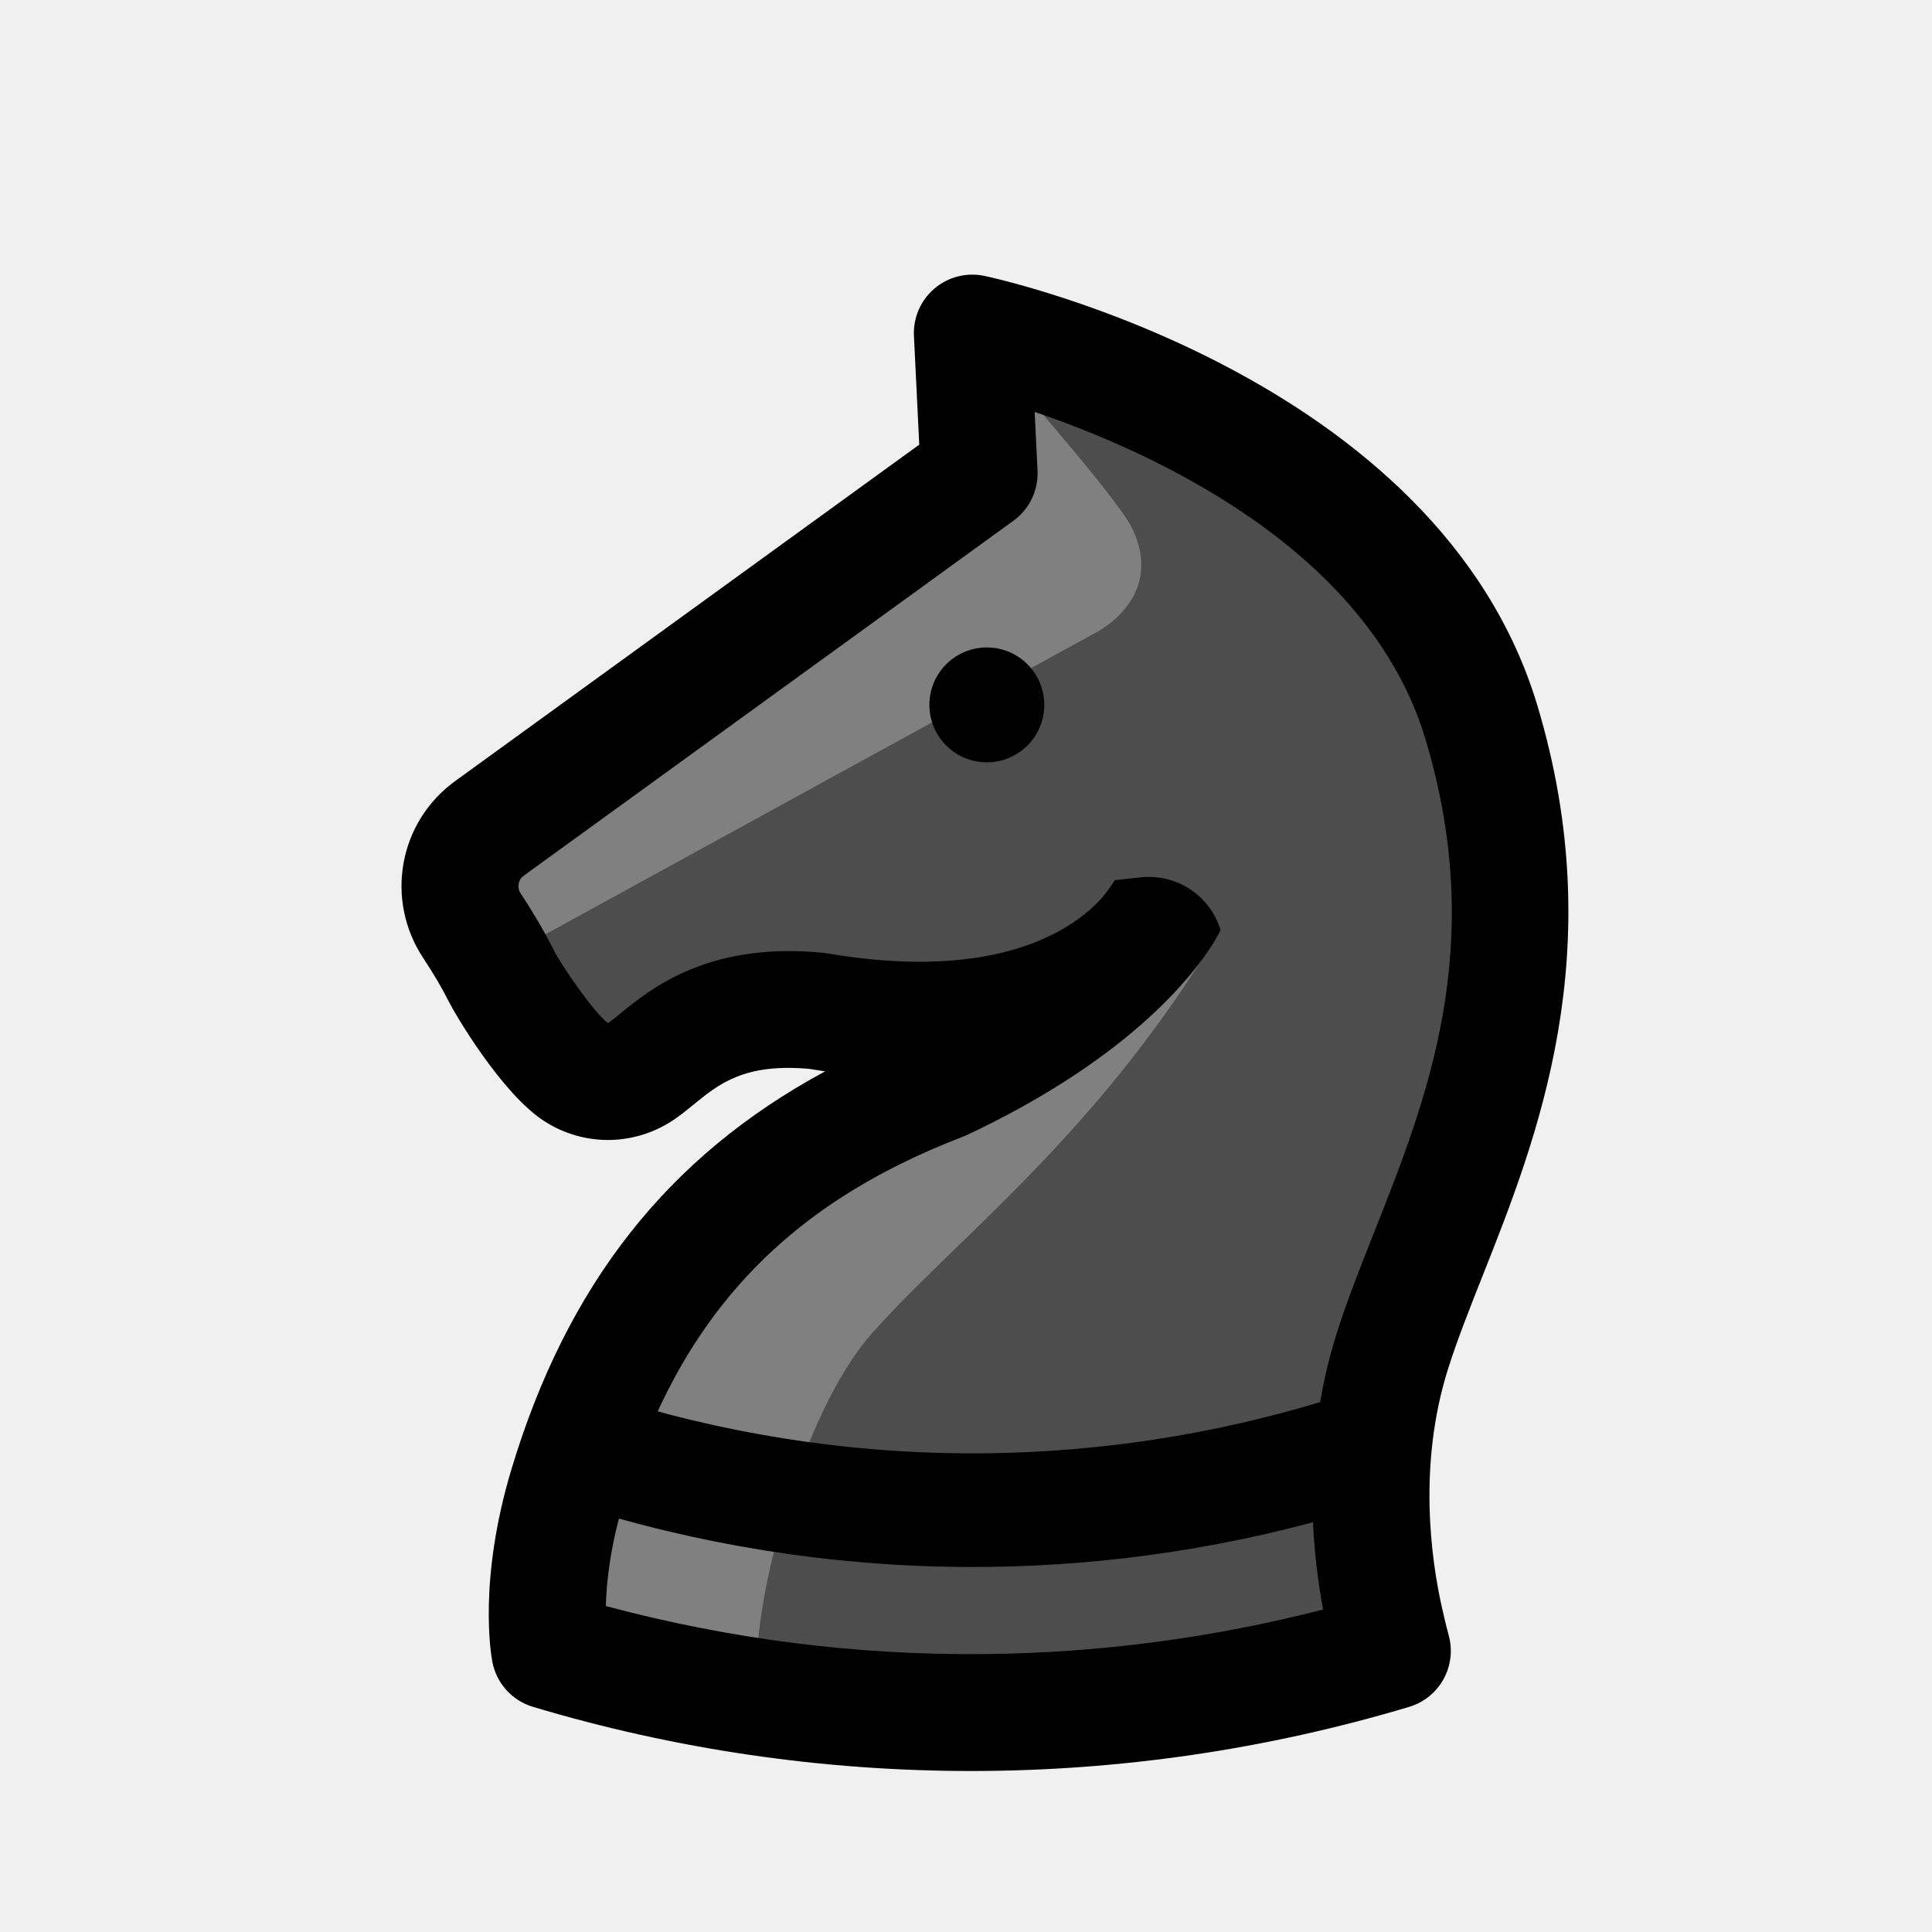
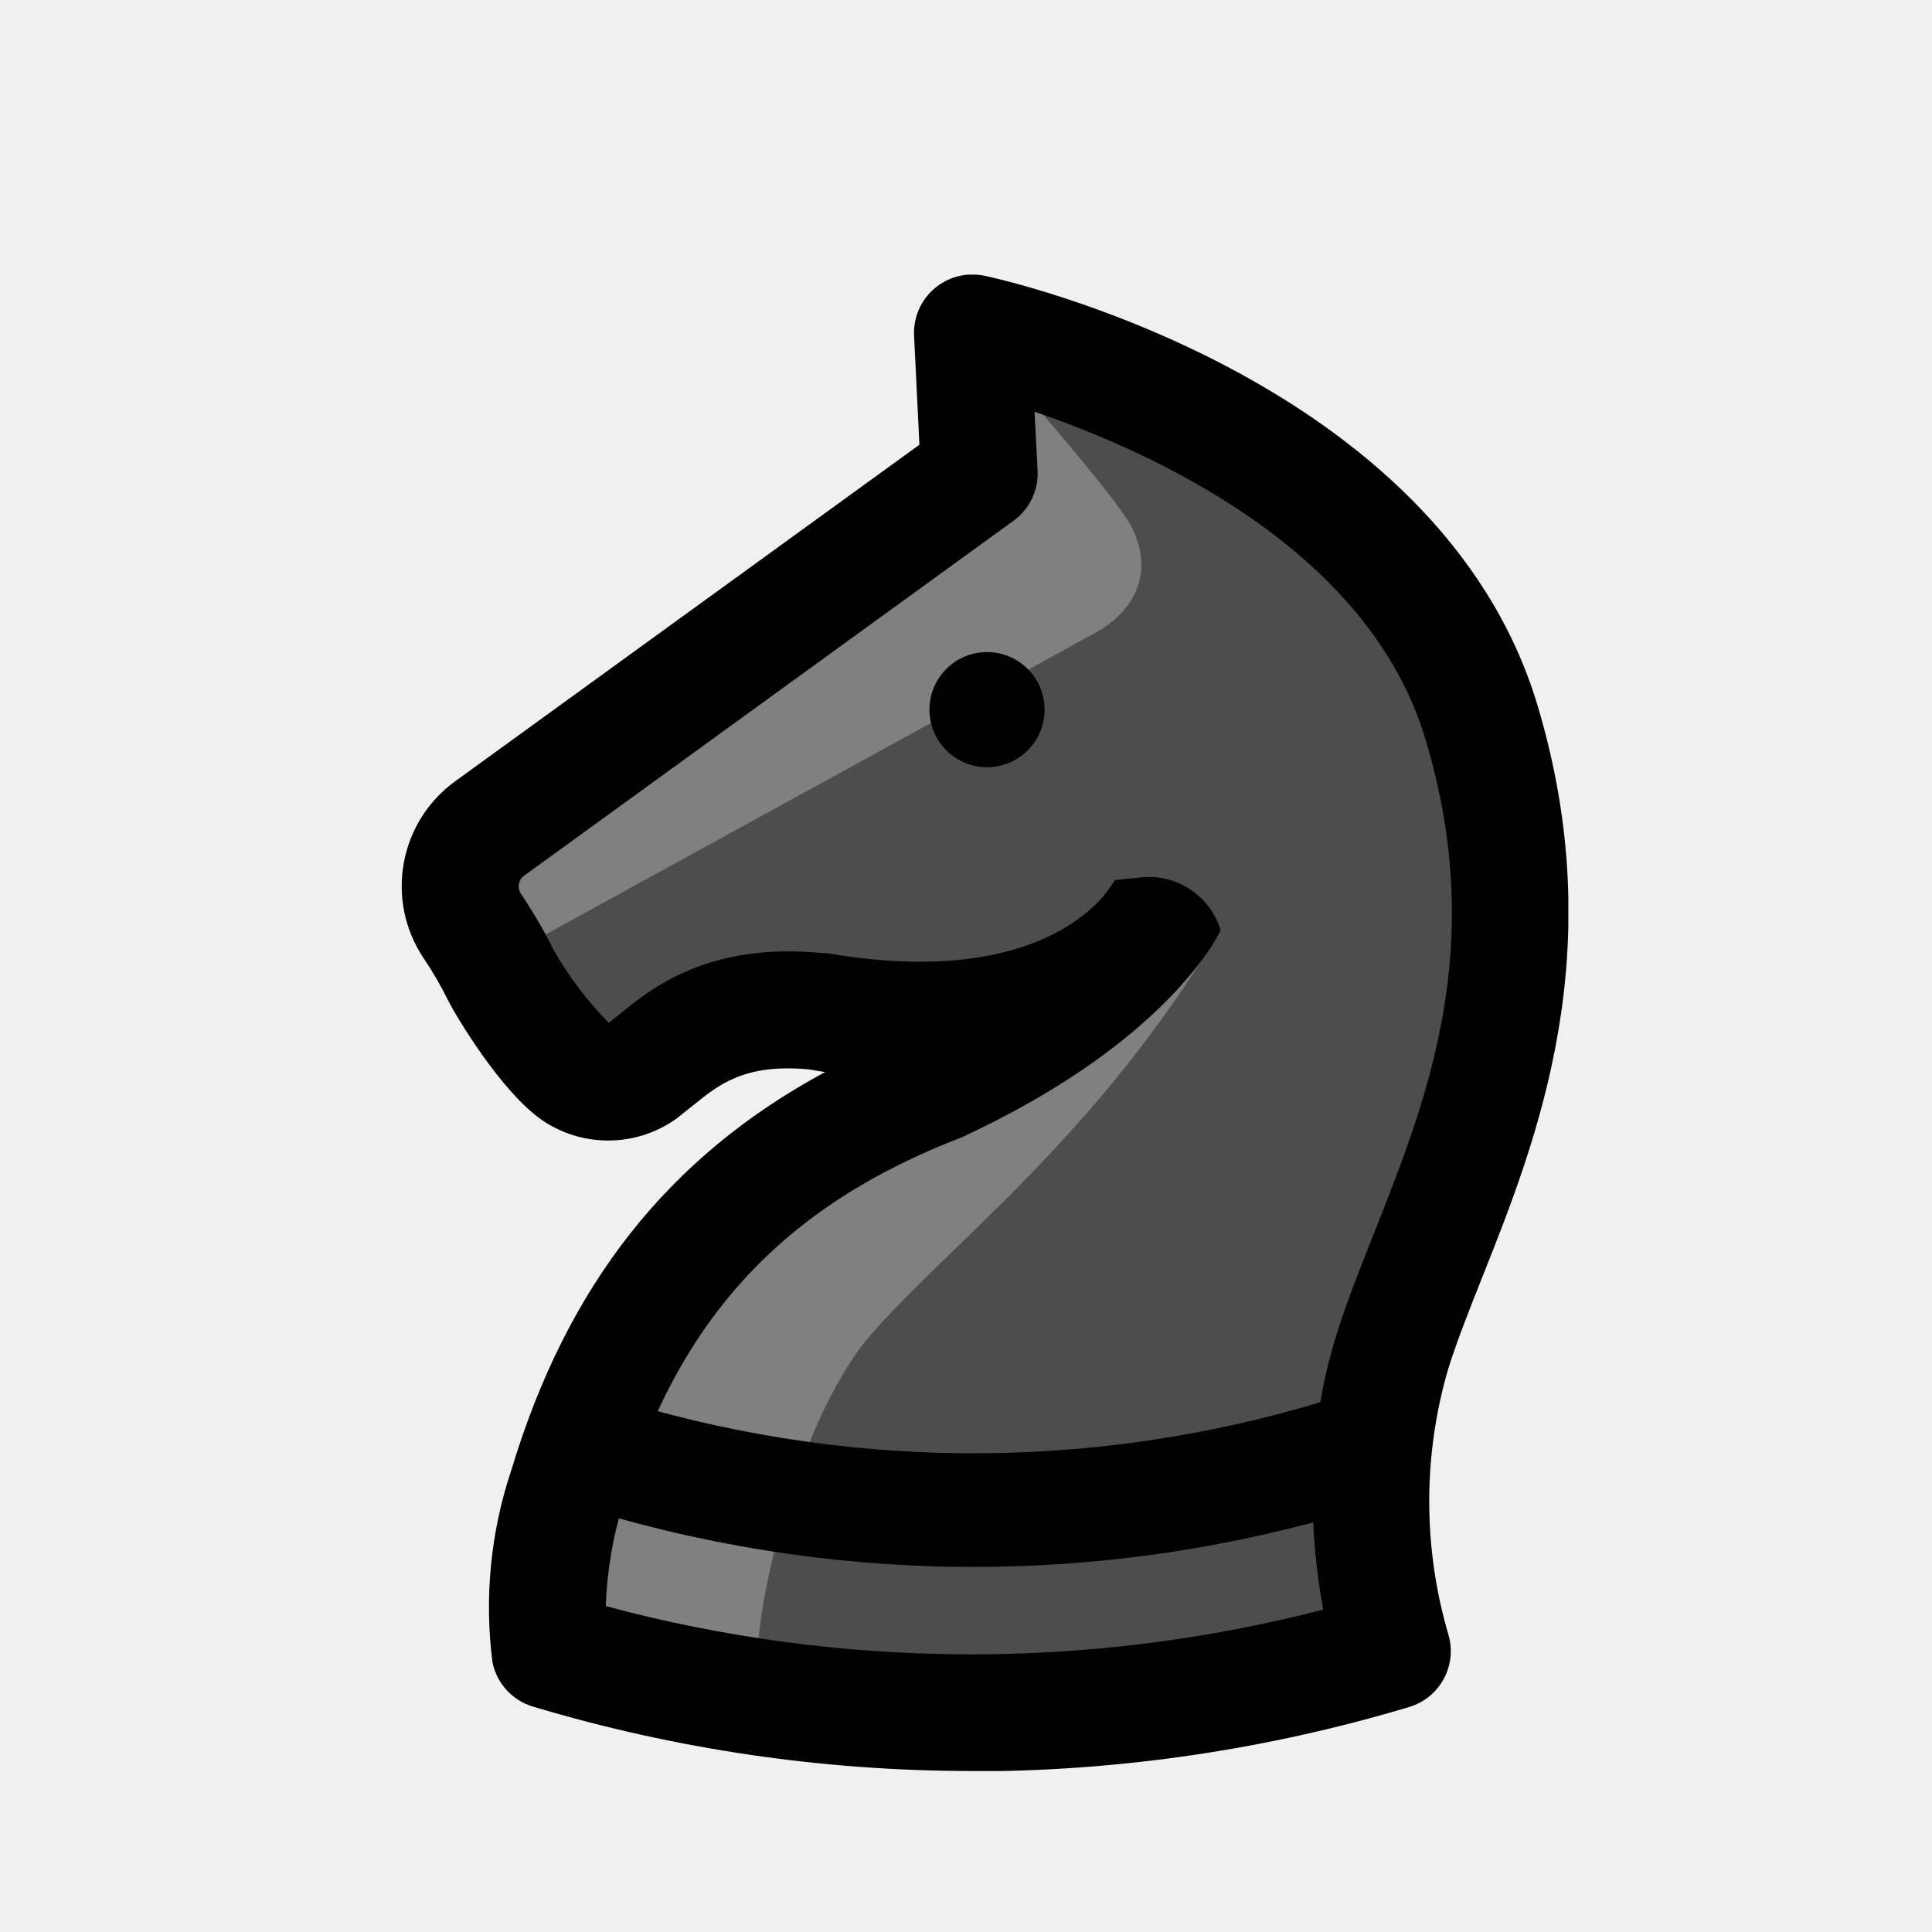
- <svg xmlns="http://www.w3.org/2000/svg" width="100" height="100" viewBox="-50 -92.5 398.041 510.02">
+ <svg xmlns="http://www.w3.org/2000/svg" width="100" height="100" viewBox="-50 -92.5 398 510">
  <defs>
    <clipPath id="a">
-       <path d="M0 0h308.04v395.02H0Zm0 0" />
+       <path d="M0 0h308v395H0Zm0 0" />
    </clipPath>
  </defs>
-   <path d="M39.137 363.309A388.405 388.405 0 0 0 154.3 379.574a388.308 388.308 0 0 0 107.273-16.265c-.46-1.676-1.168-4.52-1.96-8.055-2.997-13.32-7.415-41.418 1.96-71.074 12.856-40.664 45.926-91.262 23.52-165.95C261.355 39.102 150.688 15.426 150.688 15.426l1.804 37.047-129.273 93.71c-8.203 5.946-10.196 17.286-4.606 25.731 2.653 4.008 5.399 8.54 7.723 13.191 2.281 4.56 13.035 21.09 19.71 25.391 5.415 3.492 12.392 3.277 17.63-.473 7.957-5.695 17.949-18.37 45.96-15.66 74.094 12.649 92.555-27.765 92.555-27.765s-11.746 24.125-59.527 46.586c-49.809 19.105-82.34 51.632-98.887 106.687-7.894 26.258-4.64 43.438-4.64 43.438" style="stroke:none;fill-rule:nonzero;fill:#4d4d4d;fill-opacity:1" transform="translate(0 -20)" />
-   <path d="m27.363 179.965 156.09-85.555s18.512-9.254 9.254-27.765c-4.137-8.278-35.766-44.024-35.766-44.024v37.024L18.11 161.453ZM215.559 173.797c-31.88 53.473-70.102 81.402-91.7 106.082-18.03 20.61-31.027 69.433-30 90 .621 12.367-51.07-9.945-51.07-9.945l13.371-63.762 27.766-52.445 45.25-32.91Zm0 0" style="stroke:none;fill-rule:nonzero;fill:gray;fill-opacity:1" transform="translate(0 -20)" />
+   <path fill="#4d4d4d" d="M39.1 343.3a388.4 388.4 0 0 0 115.2 16.3 388.3 388.3 0 0 0 107.3-16.3l-2-8c-3-13.4-7.4-41.5 2-71.1 12.8-40.7 45.9-91.3 23.5-166C261.4 19.1 150.7-4.6 150.7-4.6l1.8 37-129.3 93.8a18.9 18.9 0 0 0-4.6 25.7c2.7 4 5.4 8.6 7.7 13.2s13 21 19.7 25.4a15.7 15.7 0 0 0 17.7-.5c8-5.7 18-18.3 46-15.6 74 12.6 92.5-27.8 92.5-27.8s-11.8 24.1-59.5 46.6c-49.8 19-82.4 51.6-99 106.7-7.8 26.2-4.6 43.4-4.6 43.4" />
+   <path fill="gray" d="m27.4 160 156-85.6s18.6-9.2 9.3-27.8c-4.1-8.2-35.8-44-35.8-44v37L18.1 141.5Zm188.2-6.2c-32 53.5-70.1 81.4-91.7 106-18 20.7-31 69.5-30 90 .6 12.4-51.1-9.9-51.1-9.9l13.4-63.7 27.7-52.5 45.3-32.9Zm0 0" />
  <g clip-path="url(#a)" transform="translate(0 -20)">
-     <path d="M53.941 351.473c32.7 8.757 66.344 13.035 100.204 12.675 30.082-.304 60-4.257 89.136-11.757-3.523-18.965-5.113-45.344 3.586-72.86 2.738-8.664 6.223-17.457 9.914-26.765 14.024-35.391 29.918-75.5 13.54-130.102-15.09-50.297-72.45-76.008-103.173-86.418l.754 15.473a15.42 15.42 0 0 1-6.355 13.242L32.27 158.67c-1.485 1.079-1.836 3.157-.793 4.727 3.402 5.137 6.312 10.122 8.656 14.813 2.078 4.156 10.75 16.676 14.297 19.336.082.031.195-.016.27-.067.796-.574 1.82-1.406 3-2.37 8.144-6.645 23.296-19.012 53.421-16.102.371.035.742.086 1.11.148 45.761 7.813 65.562-6.71 72.69-14.64 2.49-3.047 3.497-4.871 3.532-4.934-.094.172-.133.262-.133.262l6.844-.739c9.445-1.023 18.285 4.813 21.059 13.899-.032.066-.086.184-.164.344a20.9 20.9 0 0 1-.403.785c-.539 1.02-1.465 2.633-2.851 4.633-6.563 9.597-24.02 29.78-63.578 48.379-.34.16-.688.308-1.04.44-47.343 18.157-74.988 47.99-89.64 96.727-3.43 11.422-4.434 20.801-4.606 27.16m96.407 43.548a403.362 403.362 0 0 1-115.63-16.93 15.426 15.426 0 0 1-10.738-11.91c-.406-2.137-3.703-21.723 5.024-50.746 14.648-48.723 41.254-82.68 82.824-105.106a201.598 201.598 0 0 1-4.2-.66c-17.093-1.535-23.87 3.996-30.421 9.344-1.453 1.187-2.96 2.414-4.55 3.554-10.466 7.493-24.196 7.844-34.97.895-11.312-7.293-23.675-28.508-25.148-31.457-1.789-3.578-4.074-7.473-6.789-11.574-10.191-15.395-6.496-35.926 8.414-46.735L136.68 44.883l-1.403-28.707A15.427 15.427 0 0 1 153.914.34c4.883 1.043 119.895 26.586 145.957 113.457 19.457 64.867-.117 114.266-14.41 150.332-3.48 8.785-6.77 17.082-9.176 24.703-8.027 25.39-4.465 50.398-1.62 63.043.96 4.29 1.608 6.7 1.784 7.336 2.227 8.09-2.414 16.476-10.453 18.879a403.563 403.563 0 0 1-115.648 16.93" style="stroke:none;fill-rule:nonzero;fill:#000;fill-opacity:1" />
+     <path d="M54 351.5a371.7 371.7 0 0 0 189.3.9c-3.5-19-5.1-45.4 3.6-72.9 2.7-8.6 6.2-17.4 9.9-26.7 14-35.4 29.9-75.5 13.5-130.1-15-50.3-72.4-76-103.2-86.5l.8 15.5a15.4 15.4 0 0 1-6.4 13.3L32.3 158.7a3.5 3.5 0 0 0-.8 4.7c3.4 5.1 6.3 10.1 8.6 14.8a93.5 93.5 0 0 0 14.6 19.3l3-2.4c8.1-6.6 23.3-19 53.4-16h1.1c45.8 7.9 65.6-6.7 72.7-14.6 2.5-3 3.5-4.9 3.6-5l-.2.3 6.9-.7c9.4-1 18.2 4.8 21 13.9l-.1.3a20.9 20.9 0 0 1-.4.8 46 46 0 0 1-2.9 4.7c-6.6 9.6-24 29.7-63.6 48.3l-1 .5c-47.4 18.1-75 48-89.7 96.7a105 105 0 0 0-4.6 27.2m96.4 43.5a403.4 403.4 0 0 1-115.6-17A15.4 15.4 0 0 1 24 366.3a114 114 0 0 1 5-50.8c14.7-48.7 41.3-82.6 82.8-105a201.6 201.6 0 0 1-4.2-.7c-17-1.6-23.8 4-30.4 9.3l-4.5 3.6a31 31 0 0 1-35 .9C26.4 216.2 14 195 12.5 192a97 97 0 0 0-6.7-11.6 34.2 34.2 0 0 1 8.4-46.7l122.5-88.8-1.4-28.7A15.4 15.4 0 0 1 153.9.3c4.9 1 120 26.6 146 113.5 19.4 64.9-.1 114.3-14.4 150.3-3.5 8.8-6.8 17.1-9.2 24.7a124.8 124.8 0 0 0 .1 70.4 15.4 15.4 0 0 1-10.4 18.9 403.6 403.6 0 0 1-115.7 17" />
  </g>
-   <path d="M-.001.001a333.014 333.014 0 0 1 100.168-14.058A332.845 332.845 0 0 1 191.55 0" style="fill-rule:nonzero;fill:#fff;fill-opacity:1;stroke-width:30;stroke-linecap:round;stroke-linejoin:round;stroke:#000;stroke-opacity:1;stroke-miterlimit:10" transform="matrix(1 0 0 -1 55.005 292.08)" />
-   <path d="M169.684 113.578c0 8.375-6.79 15.164-15.164 15.164-8.375 0-15.165-6.789-15.165-15.164s6.79-15.16 15.165-15.16 15.164 6.785 15.164 15.16" style="stroke:none;fill-rule:nonzero;fill:#000;fill-opacity:1" transform="translate(0 -20)" />
+   <path fill="#fff" stroke="#000" stroke-linecap="round" stroke-linejoin="round" stroke-miterlimit="10" stroke-width="30" d="M55 292a333 333 0 0 0 100.2 14.1 332.8 332.8 0 0 0 91.4-14" />
+   <path d="M169.7 93.6a15.2 15.2 0 1 1-30.3 0 15.2 15.2 0 0 1 30.3 0" />
</svg>
